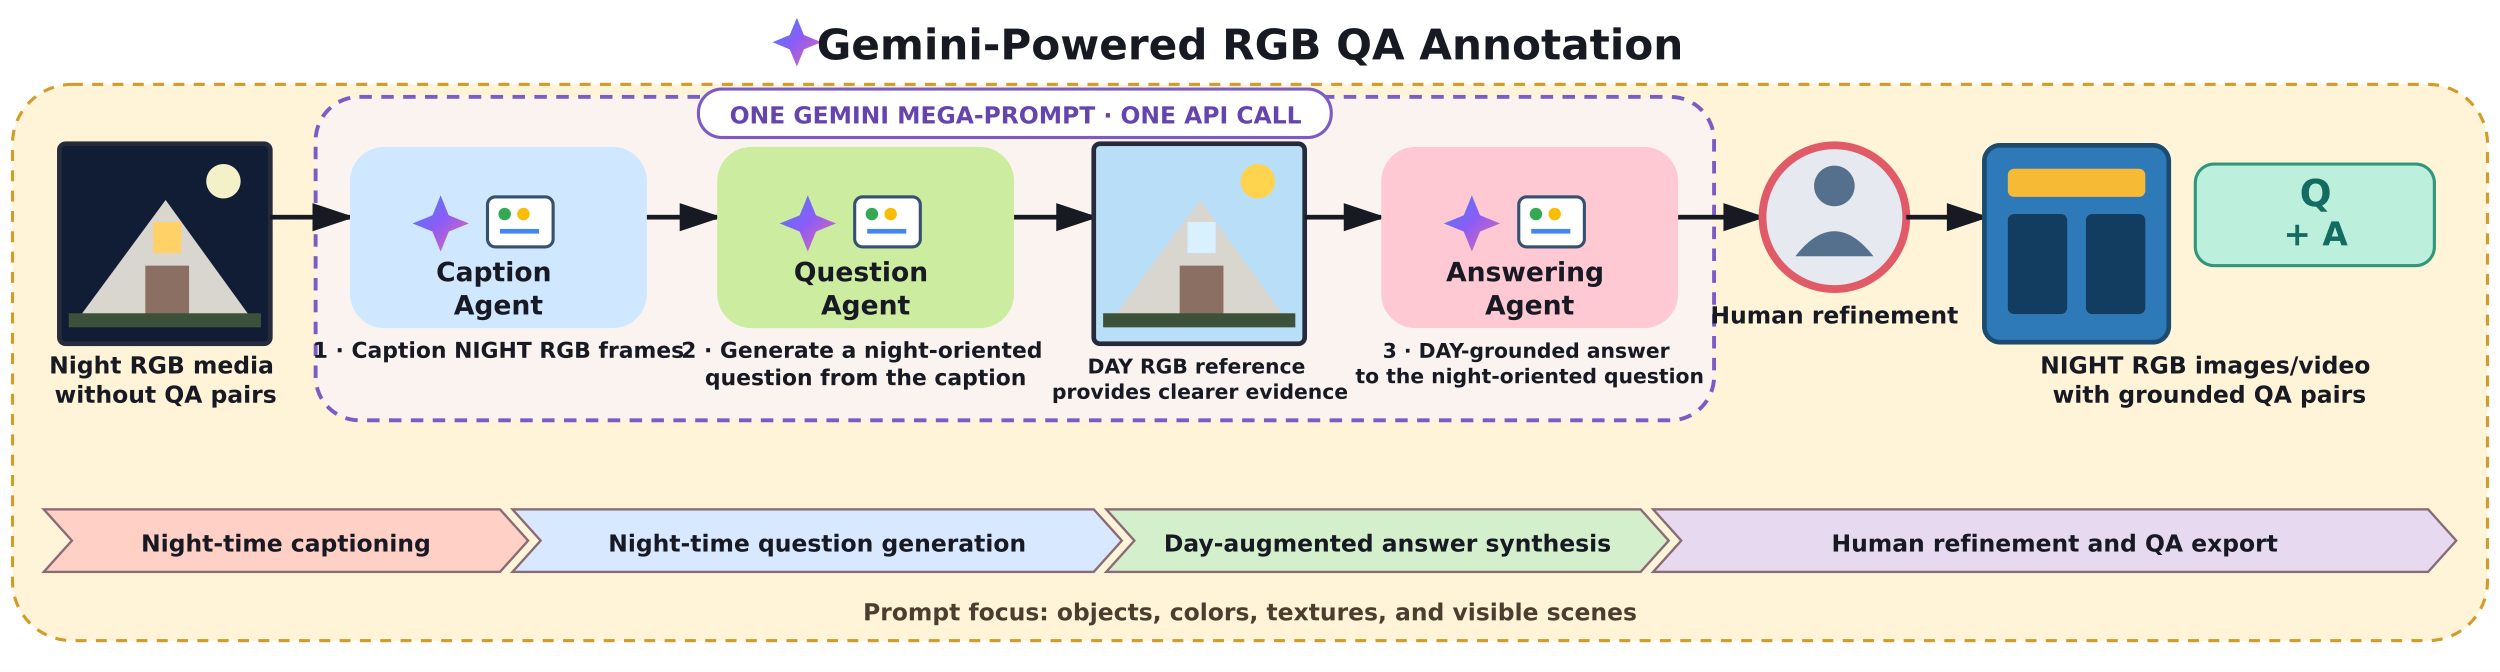
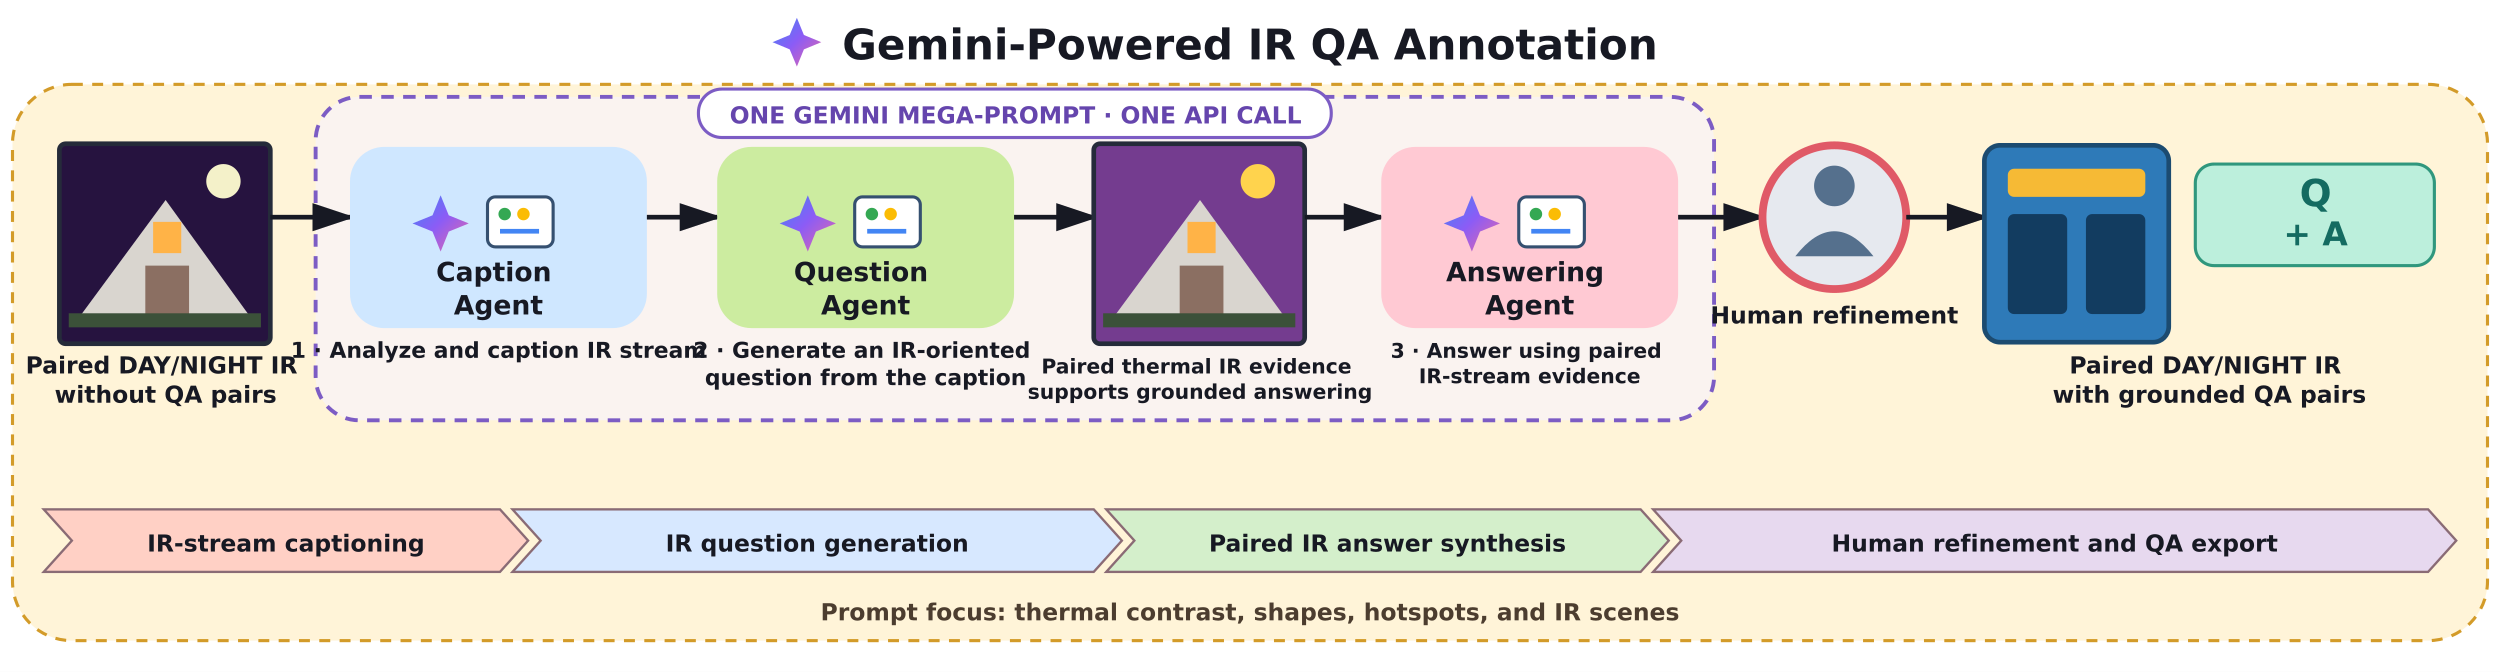
<svg xmlns="http://www.w3.org/2000/svg" width="1600" height="430" viewBox="0 0 1600 430">
  <defs>
    <linearGradient id="geminiGradient" x1="0" y1="0" x2="1" y2="1">
      <stop offset="0" stop-color="#4285f4" />
      <stop offset="0.48" stop-color="#8b5cf6" />
      <stop offset="1" stop-color="#e86aa6" />
    </linearGradient>
    <marker id="arrow" markerWidth="10" markerHeight="10" refX="8" refY="3" orient="auto">
      <path d="M0,0 L0,6 L9,3 z" fill="#171923" />
    </marker>
  </defs>
  <rect width="1600" height="430" fill="#ffffff" />
  <rect x="8" y="54" width="1584" height="356" rx="38" fill="#fff4d8" stroke="#d39b29" stroke-width="2" stroke-dasharray="7 6" />
  <polygon points="510.0,11.4 514.5,22.4 525.6,27.0 514.5,31.6 510.0,42.6 505.4,31.6 494.4,27.0 505.4,22.4" fill="url(#geminiGradient)" />
-   <text x="800" y="38" text-anchor="middle" font-family="DejaVu Sans, Arial, sans-serif" font-size="27" font-weight="700" fill="#171923">Gemini-Powered RGB QA Annotation</text>
+   <text x="800" y="38" text-anchor="middle" font-family="DejaVu Sans, Arial, sans-serif" font-size="27" font-weight="700" fill="#171923">Gemini-Powered IR QA Annotation</text>
  <rect x="202" y="62" width="895" height="207" rx="28" fill="#f7f1ff" fill-opacity="0.62" stroke="#7c5cc4" stroke-width="2.5" stroke-dasharray="8 6" />
  <rect x="447" y="57" width="405" height="31" rx="15" fill="#ffffff" stroke="#7c5cc4" stroke-width="2" />
  <text x="650" y="79" text-anchor="middle" font-family="DejaVu Sans, Arial, sans-serif" font-size="15" font-weight="700" fill="#6545ad">ONE GEMINI MEGA-PROMPT · ONE API CALL</text>
-   <rect x="38" y="92" width="135" height="128" rx="4" fill="#111d35" stroke="#252b3a" stroke-width="3" />
+   <rect x="38" y="92" width="135" height="128" rx="4" fill="#26133f" stroke="#252b3a" stroke-width="3" />
  <circle cx="143" cy="116" r="11" fill="#f4f1c9" />
  <path d="M 50 204 L 106 128 L 161 204 Z" fill="#d9d5cf" />
  <rect x="93" y="170" width="28" height="34" fill="#8b6f62" />
-   <rect x="98" y="142" width="18" height="20" fill="#ffd166" />
+   <rect x="98" y="142" width="18" height="20" fill="#ffb347" />
  <path d="M 44 205 H 167" stroke="#3b5139" stroke-width="9" />
  <text x="106" y="239" text-anchor="middle" font-family="DejaVu Sans, Arial, sans-serif" font-size="15" font-weight="600" fill="#171923">
-     <tspan x="106" dy="0">Night RGB media</tspan>
+     <tspan x="106" dy="0">Paired DAY/NIGHT IR</tspan>
    <tspan x="106" dy="18.75">without QA pairs</tspan>
  </text>
  <path d="M 173 139 H 224" fill="none" stroke="#171923" stroke-width="3" marker-end="url(#arrow)" />
  <rect x="224" y="94" width="190" height="116" rx="22" fill="#cfe7ff" />
  <polygon points="282.0,125.0 287.2,137.8 300.0,143.0 287.2,148.2 282.0,161.0 276.8,148.2 264.0,143.0 276.8,137.8" fill="url(#geminiGradient)" />
  <rect x="312.0" y="126.0" width="42" height="32" rx="5" fill="#fff" stroke="#355070" stroke-width="2" />
  <circle cx="323.0" cy="137.0" r="4" fill="#34a853" />
  <circle cx="335.0" cy="137.0" r="4" fill="#fbbc04" />
  <path d="M 320.0 148.0 h 25" stroke="#4285f4" stroke-width="3" />
  <text x="319" y="180" text-anchor="middle" font-family="DejaVu Sans, Arial, sans-serif" font-size="17" font-weight="700" fill="#171923">
    <tspan x="319" dy="0">Caption</tspan>
    <tspan x="319" dy="21.25">Agent</tspan>
  </text>
-   <text x="319" y="229" text-anchor="middle" font-family="DejaVu Sans, Arial, sans-serif" font-size="14" font-weight="700" fill="#171923">1 · Caption NIGHT RGB frames</text>
+   <text x="319" y="229" text-anchor="middle" font-family="DejaVu Sans, Arial, sans-serif" font-size="14" font-weight="700" fill="#171923">1 · Analyze and caption IR stream</text>
  <path d="M 414 139 H 459" fill="none" stroke="#171923" stroke-width="3" marker-end="url(#arrow)" />
  <rect x="459" y="94" width="190" height="116" rx="22" fill="#cceca0" />
  <polygon points="517.0,125.0 522.2,137.8 535.0,143.0 522.2,148.2 517.0,161.0 511.8,148.2 499.0,143.0 511.8,137.8" fill="url(#geminiGradient)" />
  <rect x="547.0" y="126.0" width="42" height="32" rx="5" fill="#fff" stroke="#355070" stroke-width="2" />
  <circle cx="558.0" cy="137.0" r="4" fill="#34a853" />
  <circle cx="570.0" cy="137.0" r="4" fill="#fbbc04" />
  <path d="M 555.0 148.0 h 25" stroke="#4285f4" stroke-width="3" />
  <text x="554" y="180" text-anchor="middle" font-family="DejaVu Sans, Arial, sans-serif" font-size="17" font-weight="700" fill="#171923">
    <tspan x="554" dy="0">Question</tspan>
    <tspan x="554" dy="21.25">Agent</tspan>
  </text>
  <text x="554" y="229" text-anchor="middle" font-family="DejaVu Sans, Arial, sans-serif" font-size="14" font-weight="700" fill="#171923">
-     <tspan x="554" dy="0">2 · Generate a night-oriented</tspan>
+     <tspan x="554" dy="0">2 · Generate an IR-oriented</tspan>
    <tspan x="554" dy="17.5">question from the caption</tspan>
  </text>
  <path d="M 649 139 H 700" fill="none" stroke="#171923" stroke-width="3" marker-end="url(#arrow)" />
-   <rect x="700" y="92" width="135" height="128" rx="4" fill="#b9def7" stroke="#252b3a" stroke-width="3" />
+   <rect x="700" y="92" width="135" height="128" rx="4" fill="#743c8f" stroke="#252b3a" stroke-width="3" />
  <circle cx="805" cy="116" r="11" fill="#ffd34d" />
  <path d="M 712 204 L 768 128 L 823 204 Z" fill="#d9d5cf" />
  <rect x="755" y="170" width="28" height="34" fill="#8b6f62" />
-   <rect x="760" y="142" width="18" height="20" fill="#d9f0ff" />
+   <rect x="760" y="142" width="18" height="20" fill="#ffb347" />
  <path d="M 706 205 H 829" stroke="#3b5139" stroke-width="9" />
  <text x="768" y="239" text-anchor="middle" font-family="DejaVu Sans, Arial, sans-serif" font-size="13" font-weight="700" fill="#171923">
-     <tspan x="768" dy="0">DAY RGB reference</tspan>
-     <tspan x="768" dy="16.25">provides clearer evidence</tspan>
+     <tspan x="768" dy="0">Paired thermal IR evidence</tspan>
+     <tspan x="768" dy="16.25">supports grounded answering</tspan>
  </text>
  <path d="M 835 139 H 884" fill="none" stroke="#171923" stroke-width="3" marker-end="url(#arrow)" />
  <rect x="884" y="94" width="190" height="116" rx="22" fill="#ffc9d3" />
  <polygon points="942.0,125.0 947.2,137.8 960.0,143.0 947.2,148.2 942.0,161.0 936.8,148.2 924.0,143.0 936.8,137.8" fill="url(#geminiGradient)" />
  <rect x="972.0" y="126.0" width="42" height="32" rx="5" fill="#fff" stroke="#355070" stroke-width="2" />
  <circle cx="983.0" cy="137.0" r="4" fill="#34a853" />
  <circle cx="995.0" cy="137.0" r="4" fill="#fbbc04" />
  <path d="M 980.0 148.0 h 25" stroke="#4285f4" stroke-width="3" />
  <text x="979" y="180" text-anchor="middle" font-family="DejaVu Sans, Arial, sans-serif" font-size="17" font-weight="700" fill="#171923">
    <tspan x="979" dy="0">Answering</tspan>
    <tspan x="979" dy="21.25">Agent</tspan>
  </text>
  <text x="979" y="229" text-anchor="middle" font-family="DejaVu Sans, Arial, sans-serif" font-size="13" font-weight="700" fill="#171923">
-     <tspan x="979" dy="0">3 · DAY-grounded answer</tspan>
-     <tspan x="979" dy="16.25">to the night-oriented question</tspan>
+     <tspan x="979" dy="0">3 · Answer using paired</tspan>
+     <tspan x="979" dy="16.25">IR-stream evidence</tspan>
  </text>
  <path d="M 1074 139 H 1127" fill="none" stroke="#171923" stroke-width="3" marker-end="url(#arrow)" />
  <circle cx="1174" cy="139" r="46" fill="#e6e9ef" stroke="#e05a67" stroke-width="5" />
  <circle cx="1174" cy="119" r="13" fill="#55708d" />
  <path d="M 1149 164 Q 1174 132 1199 164" fill="#55708d" />
  <text x="1174" y="207" text-anchor="middle" font-family="DejaVu Sans, Arial, sans-serif" font-size="15" font-weight="700" fill="#171923">Human refinement</text>
  <path d="M 1220 139 H 1270" fill="none" stroke="#171923" stroke-width="3" marker-end="url(#arrow)" />
  <rect x="1270" y="93" width="118" height="126" rx="10" fill="#2e7ab8" stroke="#1c4b70" stroke-width="3" />
  <rect x="1285" y="108" width="88" height="18" rx="4" fill="#f6ba35" />
  <rect x="1285" y="137" width="38" height="64" rx="4" fill="#123c60" />
  <rect x="1335" y="137" width="38" height="64" rx="4" fill="#123c60" />
  <rect x="1405" y="105" width="153" height="65" rx="12" fill="#bcefdc" stroke="#30977d" stroke-width="2" />
  <text x="1482" y="132" text-anchor="middle" font-family="DejaVu Sans, Arial, sans-serif" font-size="24" font-weight="700" fill="#146b61">Q</text>
  <text x="1482" y="157" text-anchor="middle" font-family="DejaVu Sans, Arial, sans-serif" font-size="21" font-weight="700" fill="#146b61">+ A</text>
  <text x="1414" y="239" text-anchor="middle" font-family="DejaVu Sans, Arial, sans-serif" font-size="15" font-weight="700" fill="#171923">
-     <tspan x="1414" dy="0">NIGHT RGB images/video</tspan>
+     <tspan x="1414" dy="0">Paired DAY/NIGHT IR</tspan>
    <tspan x="1414" dy="18.75">with grounded QA pairs</tspan>
  </text>
  <polygon points="28,326 320,326 338,346 320,366 28,366 46,346" fill="#ffd0c5" stroke="#8a6b75" stroke-width="1.5" />
-   <text x="183.0" y="353" text-anchor="middle" font-family="DejaVu Sans, Arial, sans-serif" font-size="15" font-weight="700" fill="#171923">Night-time captioning</text>
+   <text x="183.0" y="353" text-anchor="middle" font-family="DejaVu Sans, Arial, sans-serif" font-size="15" font-weight="700" fill="#171923">IR-stream captioning</text>
  <polygon points="328,326 700,326 718,346 700,366 328,366 346,346" fill="#d7e8ff" stroke="#8a6b75" stroke-width="1.5" />
-   <text x="523.0" y="353" text-anchor="middle" font-family="DejaVu Sans, Arial, sans-serif" font-size="15" font-weight="700" fill="#171923">Night-time question generation</text>
+   <text x="523.0" y="353" text-anchor="middle" font-family="DejaVu Sans, Arial, sans-serif" font-size="15" font-weight="700" fill="#171923">IR question generation</text>
  <polygon points="708,326 1050,326 1068,346 1050,366 708,366 726,346" fill="#d4efcb" stroke="#8a6b75" stroke-width="1.5" />
-   <text x="888.0" y="353" text-anchor="middle" font-family="DejaVu Sans, Arial, sans-serif" font-size="15" font-weight="700" fill="#171923">Day-augmented answer synthesis</text>
+   <text x="888.0" y="353" text-anchor="middle" font-family="DejaVu Sans, Arial, sans-serif" font-size="15" font-weight="700" fill="#171923">Paired IR answer synthesis</text>
  <polygon points="1058,326 1554,326 1572,346 1554,366 1058,366 1076,346" fill="#e7d9ef" stroke="#8a6b75" stroke-width="1.5" />
  <text x="1315.0" y="353" text-anchor="middle" font-family="DejaVu Sans, Arial, sans-serif" font-size="15" font-weight="700" fill="#171923">Human refinement and QA export</text>
-   <text x="800" y="397" text-anchor="middle" font-family="DejaVu Sans, Arial, sans-serif" font-size="15" font-weight="700" fill="#4c3d2f">Prompt focus: objects, colors, textures, and visible scenes</text>
+   <text x="800" y="397" text-anchor="middle" font-family="DejaVu Sans, Arial, sans-serif" font-size="15" font-weight="700" fill="#4c3d2f">Prompt focus: thermal contrast, shapes, hotspots, and IR scenes</text>
</svg>
